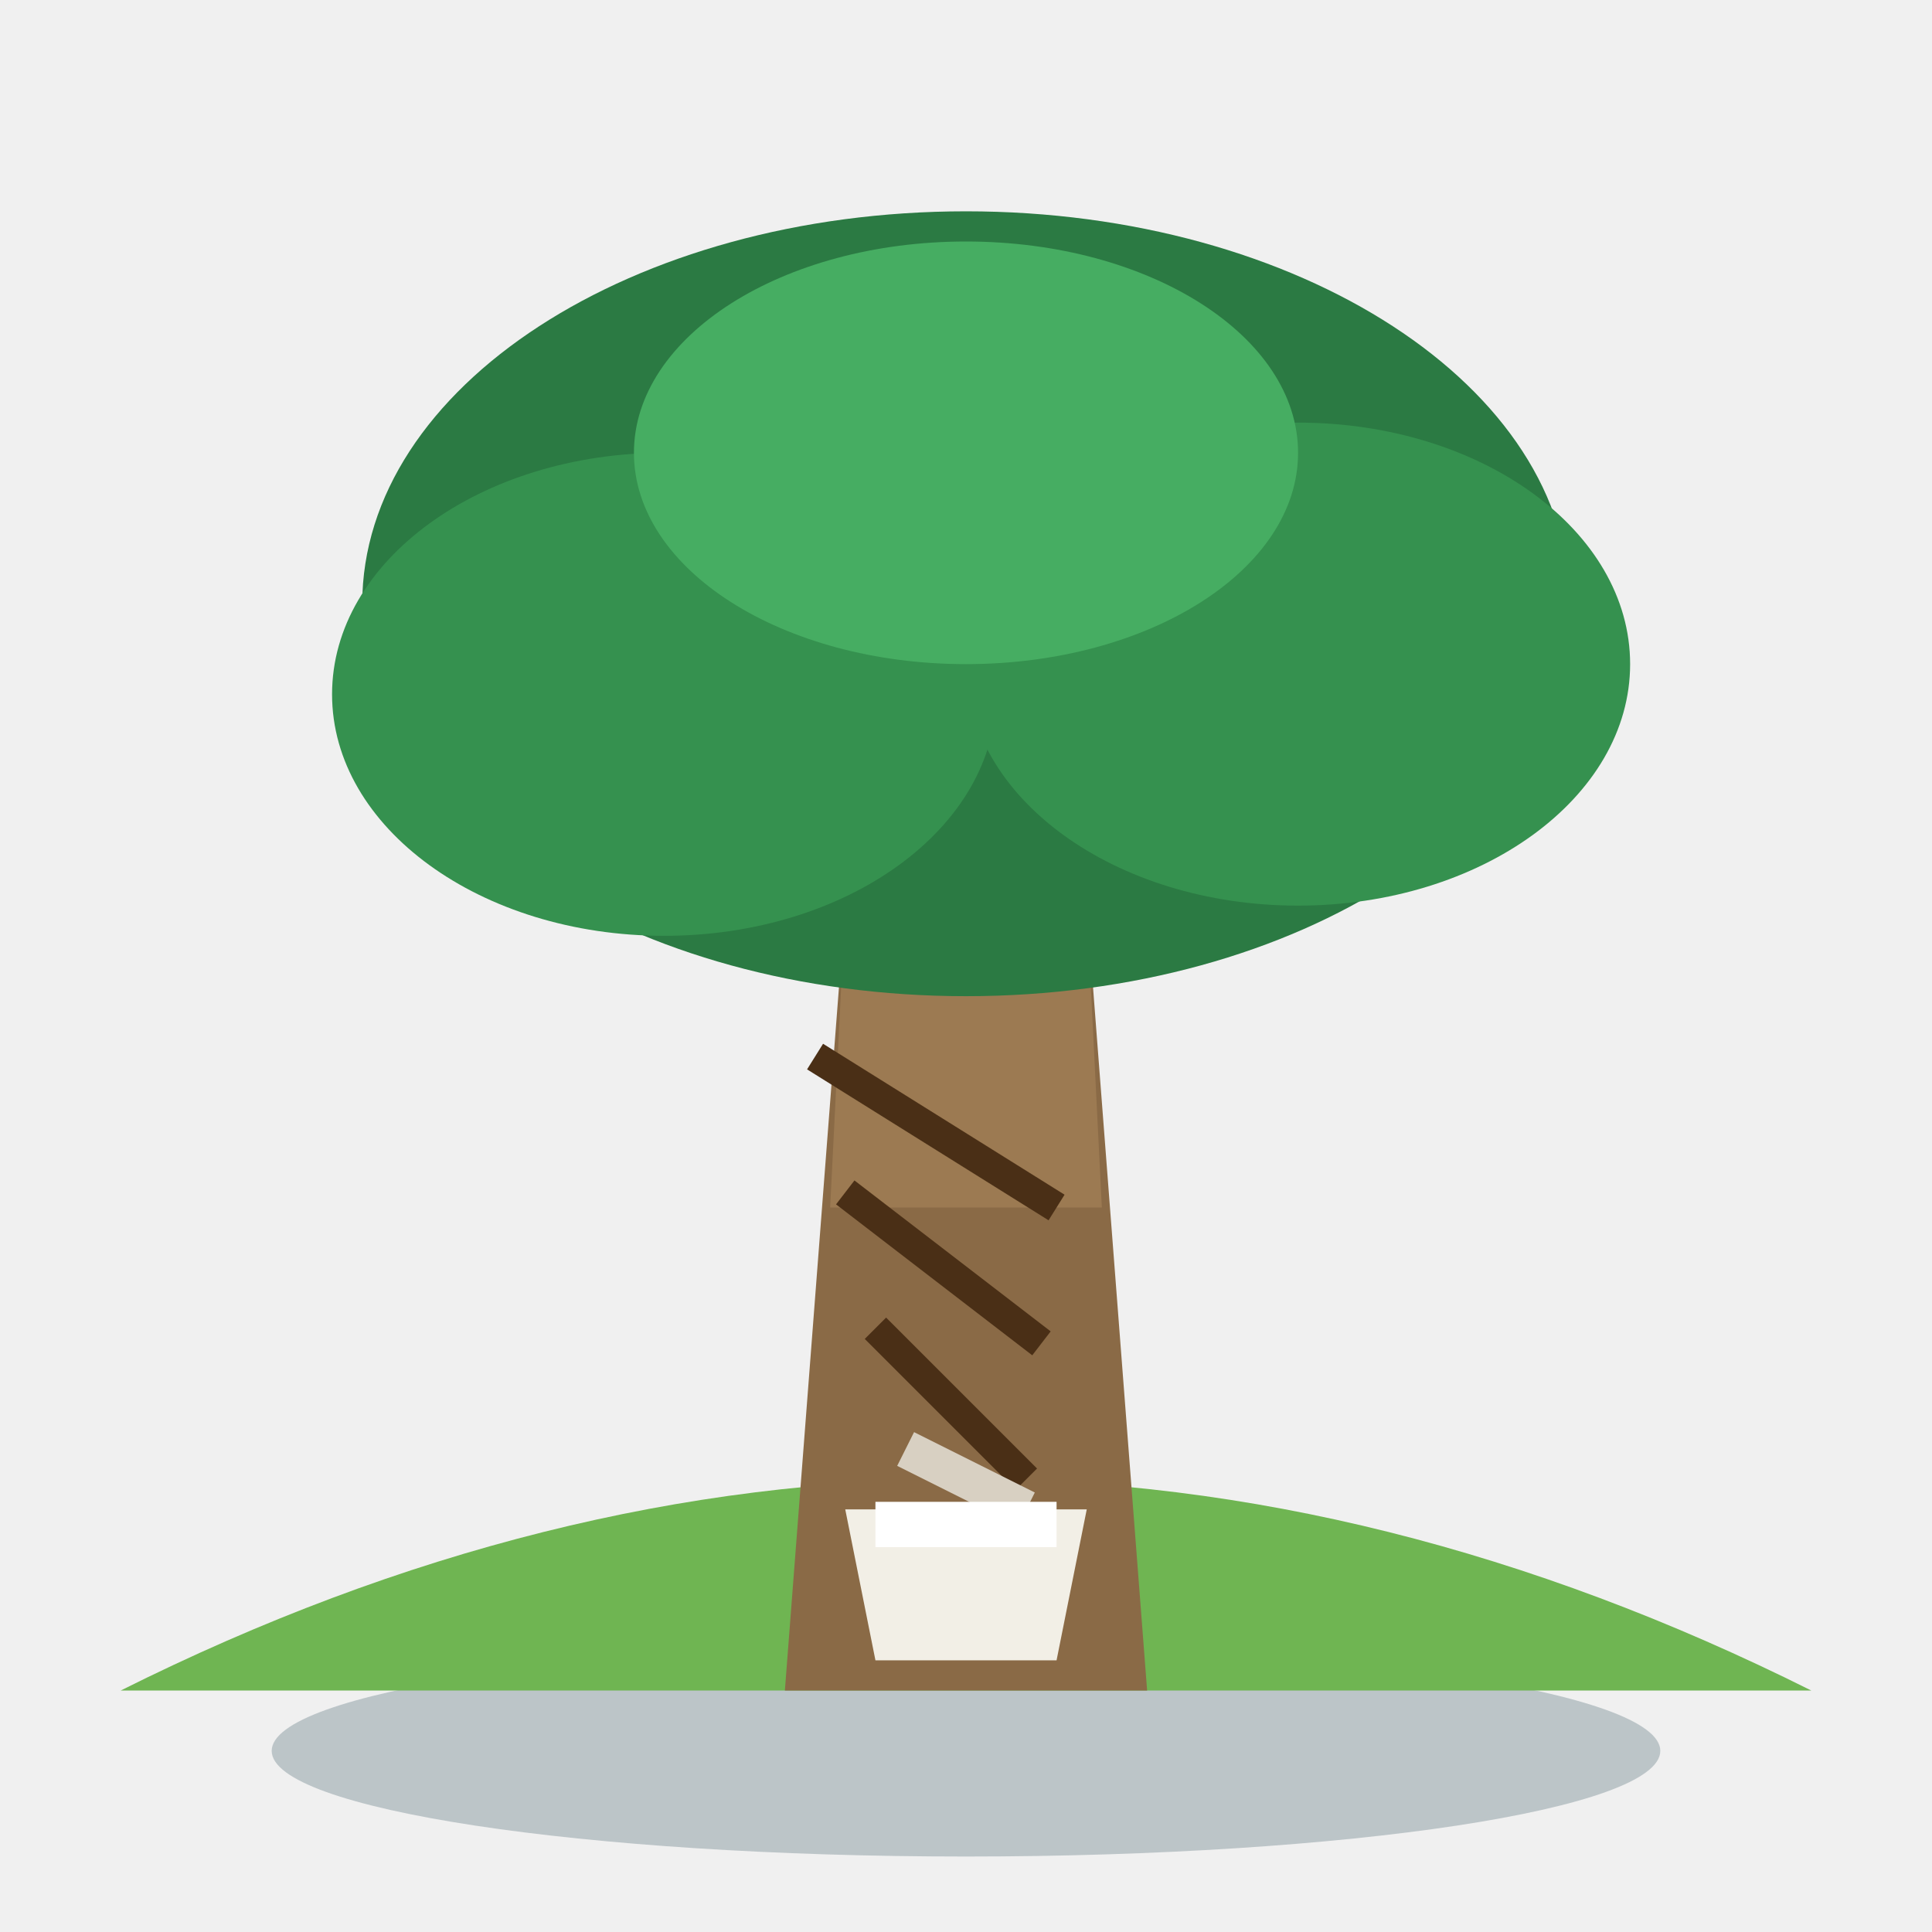
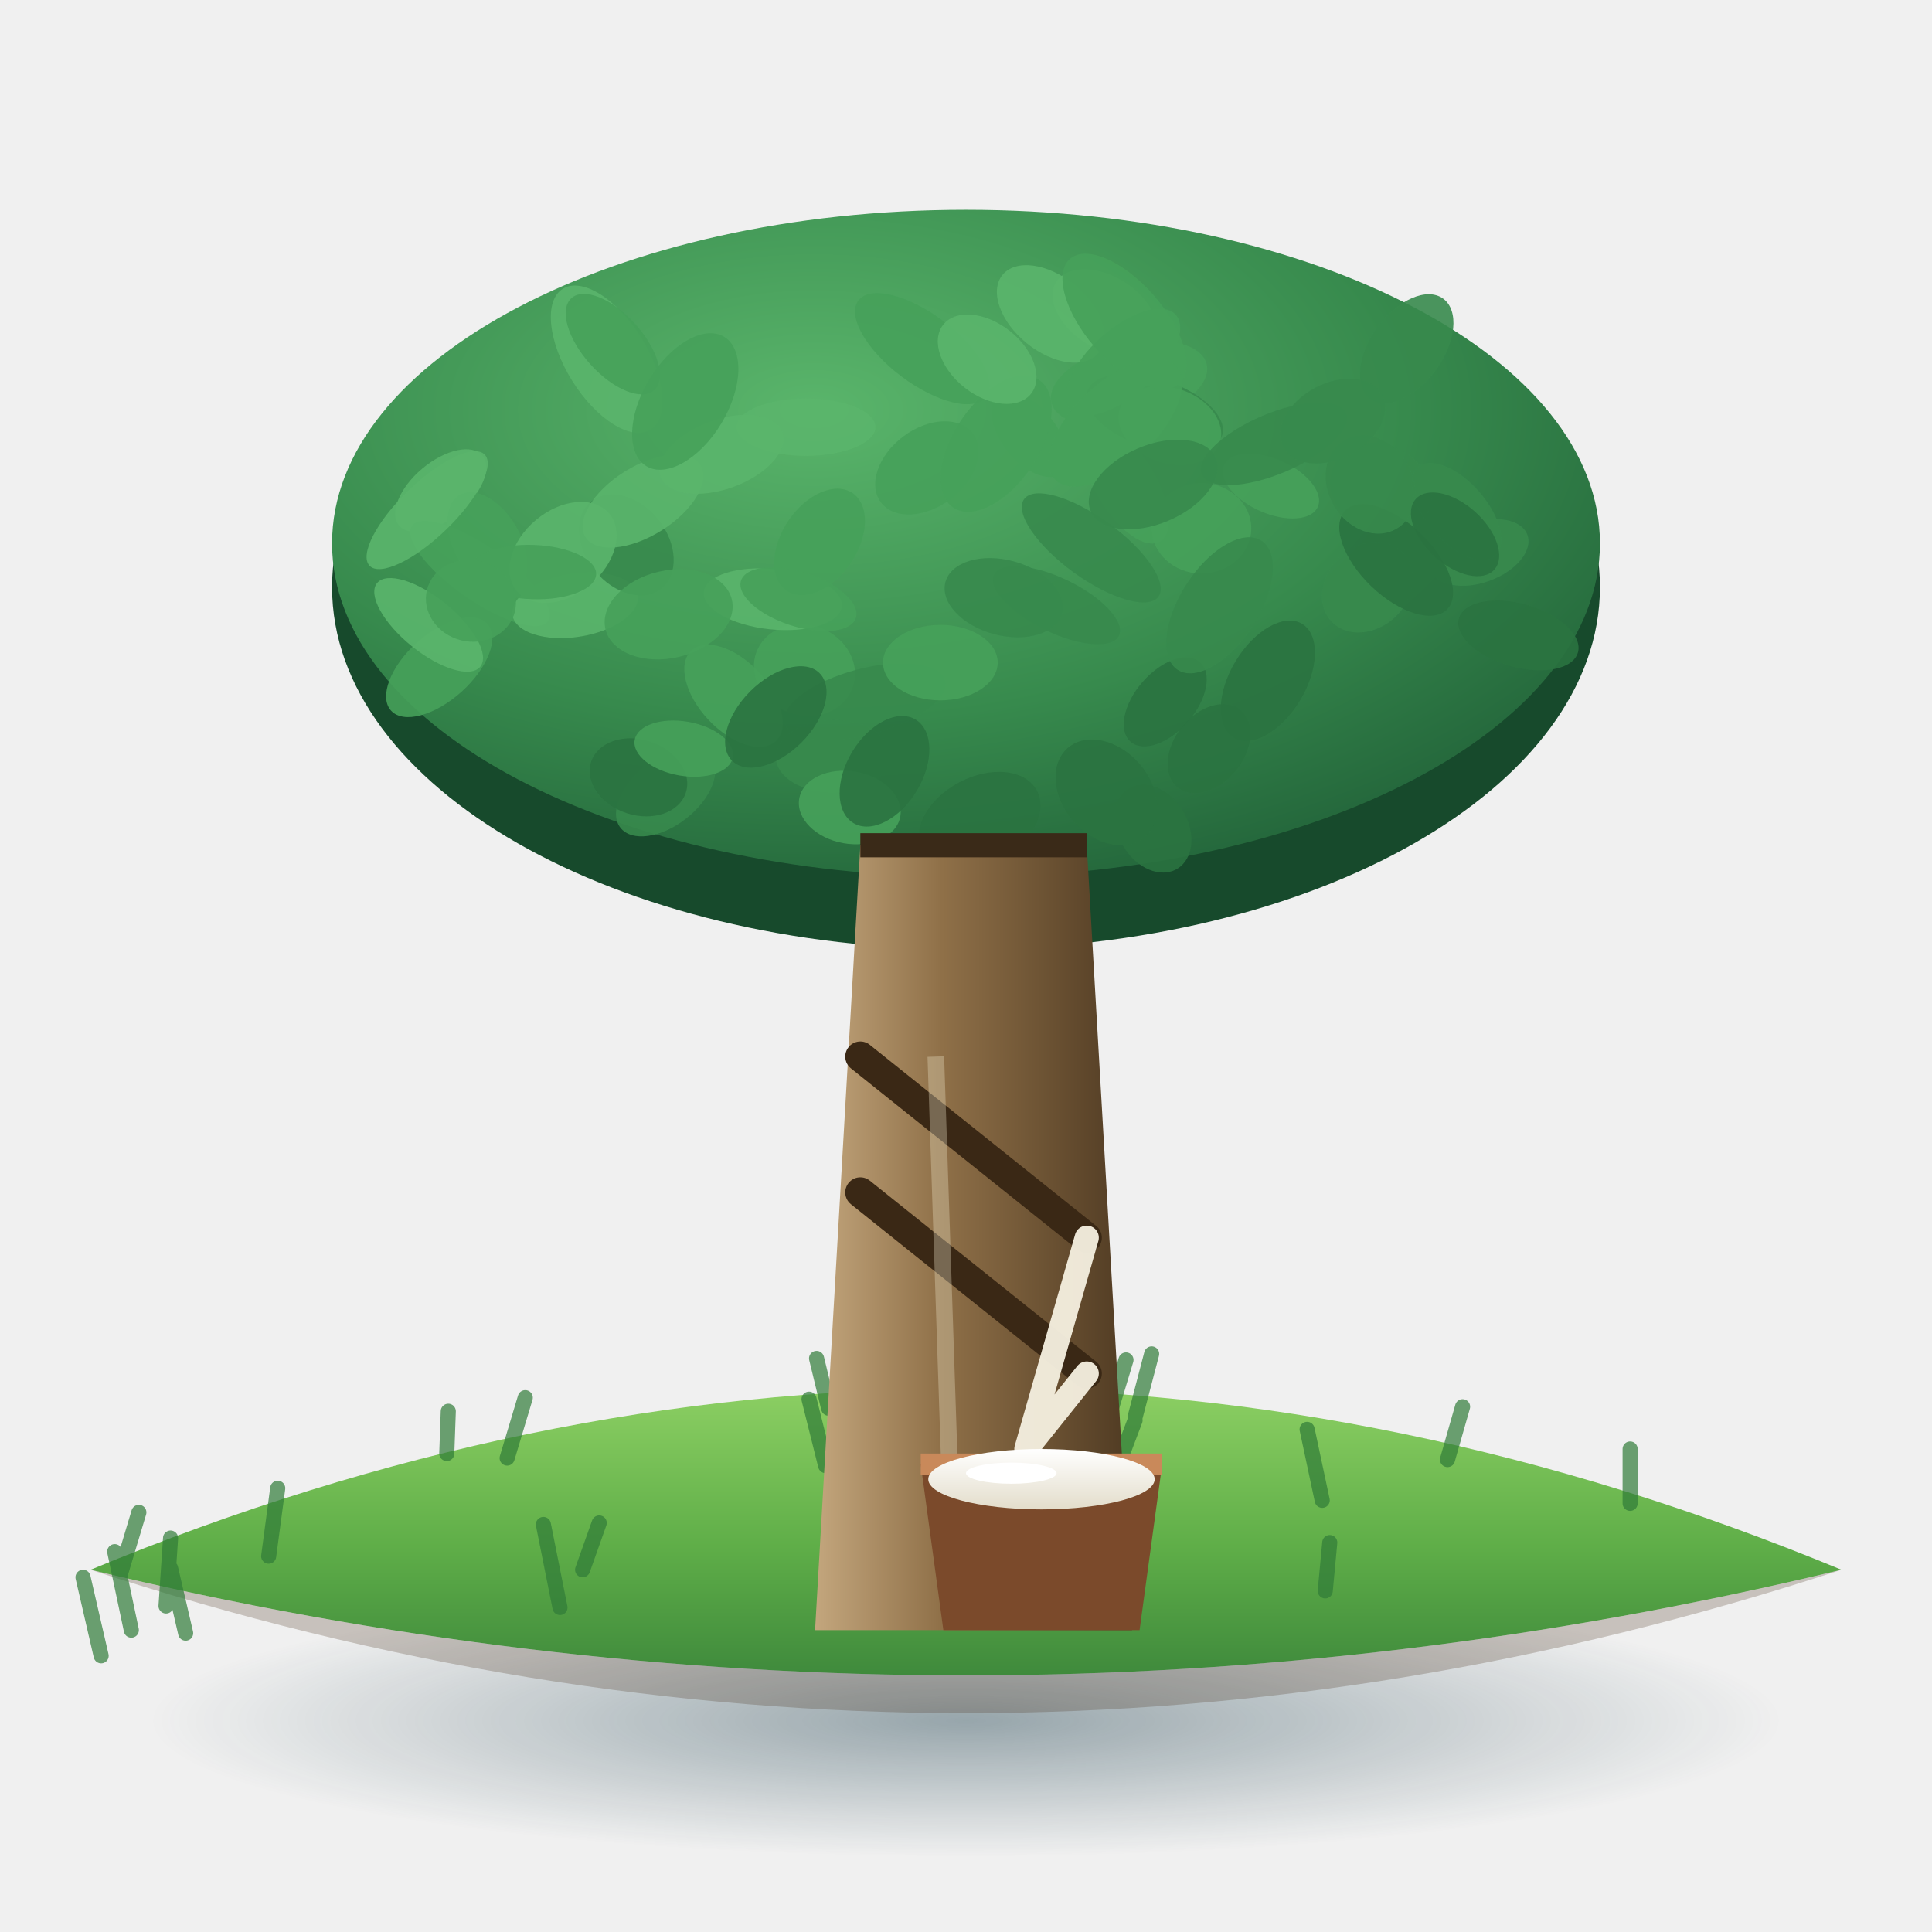
<svg xmlns="http://www.w3.org/2000/svg" viewBox="0 0 128 128" width="128" height="128">
-   <ellipse cx="64" cy="116" rx="46" ry="7" fill="#062c3b" opacity=".22" />
-   <path d="M8 112Q64 84 120 112Z" fill="#6fb552" />
-   <path d="M52 112L56 60H72L76 112Z" fill="#8a6a46" />
-   <path d="M56 60H72L73 80 55 80Z" fill="#9c7a52" />
-   <path d="M54 70L70 80" stroke="#4a2f16" stroke-width="2" />
-   <path d="M56 79L69 89" stroke="#4a2f16" stroke-width="2" />
-   <path d="M58 88L68 98" stroke="#4a2f16" stroke-width="2" />
-   <path d="M60 96L68 100" stroke="#d8d0c2" stroke-width="2.5" />
-   <path d="M56 100h16l-2 10H58Z" fill="#f2efe6" />
-   <path d="M58 101h12" stroke="#fff" stroke-width="3" />
-   <ellipse cx="64" cy="40" rx="40" ry="26" fill="#2b7a43" />
-   <ellipse cx="44" cy="46" rx="22" ry="16" fill="#35914f" />
-   <ellipse cx="86" cy="44" rx="22" ry="16" fill="#35914f" />
-   <ellipse cx="64" cy="30" rx="22" ry="14" fill="#46ad62" />
+   <defs>
+     <radialGradient id="sh" cx="0.5" cy="0.5" r="0.5">
+       <stop offset="0" stop-color="#062c3b" stop-opacity="0.38" />
+       <stop offset="1" stop-color="#062c3b" stop-opacity="0" />
+     </radialGradient>
+     <linearGradient id="gr" x1="0" y1="0" x2="0" y2="1">
+       <stop offset="0" stop-color="#8ccf63" />
+       <stop offset="0.55" stop-color="#5fae48" />
+       <stop offset="1" stop-color="#3f8a3c" />
+     </linearGradient>
+     <linearGradient id="gr2" x1="0" y1="0" x2="0" y2="1">
+       <stop offset="0" stop-color="#7cc65a" />
+       <stop offset="1" stop-color="#4a9a3f" />
+     </linearGradient>
+     <linearGradient id="wood" x1="0" y1="0" x2="1" y2="0">
+       <stop offset="0" stop-color="#a9794a" />
+       <stop offset="0.5" stop-color="#7d5230" />
+       <stop offset="1" stop-color="#4f3119" />
+     </linearGradient>
+     <linearGradient id="trunk" x1="0" y1="0" x2="1" y2="0">
+       <stop offset="0" stop-color="#a88457" />
+       <stop offset="0.45" stop-color="#7a5a38" />
+       <stop offset="1" stop-color="#4a3320" />
+     </linearGradient>
+     <radialGradient id="cp2" cx="0.38" cy="0.3" r="0.85">
+       <stop offset="0" stop-color="#5ab56b" />
+       <stop offset="0.55" stop-color="#378a4d" />
+       <stop offset="1" stop-color="#1d5a35" />
+     </radialGradient>
+     <linearGradient id="lat" x1="0" y1="0" x2="0" y2="1">
+       <stop offset="0" stop-color="#ffffff" />
+       <stop offset="1" stop-color="#e3ddcb" />
+     </linearGradient>
+     <linearGradient id="tr" x1="0" y1="0" x2="1" y2="0">
+       <stop offset="0" stop-color="#c3a67d" />
+       <stop offset="0.4" stop-color="#8f7048" />
+       <stop offset="1" stop-color="#4f3a22" />
+     </linearGradient>
+   </defs>
+   <ellipse cx="64" cy="114" rx="54" ry="9" fill="url(#sh)" />
+   <path d="M6 104Q64 80 122 104Q64 118 6 104Z" fill="url(#gr)" />
+   <path d="M6 104Q64 118 122 104Q64 123 6 104Z" fill="#4a3320" opacity=".25" />
+   <path d="M59.7 96.5l1.0 -2.9M6.7 109.7l-1.2 -5.2M70.3 99.5l-0.3 -2.6M87.6 99.4l-1.0 -4.7M33.6 96.6l1.2 -4.0M74.5 101.7l0.7 -3.7M17.8 103.1l0.6 -4.5M54.9 93.3l-0.8 -3.3M38.6 104.0l1.1 -3.1M108.0 99.6l-0.0 -3.6M8.7 108.0l-1.1 -5.2M75.2 93.9l1.1 -4.2M29.6 96.3l0.1 -2.8M8.0 104.2l1.2 -4.0M54.7 97.1l-1.1 -4.4M73.3 94.4l1.3 -4.3M12.3 108.2l-1.0 -4.3M37.1 106.5l-1.1 -5.5M87.8 105.4l0.3 -3.2M11.0 106.4l0.3 -4.5M95.9 96.7l1.0 -3.5M73.8 97.8l1.4 -3.7M72.6 92.5l-0.5 -4.9M56.3 94.8l-0.5 -3.8" stroke="#2f7a38" stroke-width="1" stroke-linecap="round" fill="none" opacity=".7" />
+   <ellipse cx="64" cy="38.9" rx="42" ry="24" fill="#174a2c" />
+   <ellipse cx="64" cy="36" rx="42" ry="22.1" fill="url(#cp2)" />
+   <ellipse cx="40.2" cy="23.8" rx="5.5" ry="2.7" transform="rotate(58 40.2 23.8)" fill="#5ab56b" opacity=".9" />
+   <ellipse cx="29.2" cy="32.5" rx="3.6" ry="1.9" transform="rotate(-40 29.2 32.5)" fill="#5ab56b" opacity=".9" />
+   <ellipse cx="84.0" cy="45.1" rx="4.4" ry="2.5" transform="rotate(-59 84.0 45.1)" fill="#2a7340" opacity=".9" />
+   <ellipse cx="61.1" cy="23.1" rx="5.3" ry="2.3" transform="rotate(37 61.1 23.1)" fill="#46a15a" opacity=".9" />
+   <ellipse cx="68.2" cy="28.8" rx="3.3" ry="1.8" transform="rotate(51 68.2 28.8)" fill="#46a15a" opacity=".9" />
+   <ellipse cx="98.0" cy="36.6" rx="3.4" ry="2.0" transform="rotate(-20 98.0 36.6)" fill="#378a4d" opacity=".9" />
+   <ellipse cx="91.5" cy="32.4" rx="3.5" ry="2.9" transform="rotate(28 91.5 32.4)" fill="#378a4d" opacity=".9" />
+   <ellipse cx="76.4" cy="54.9" rx="3.1" ry="2.3" transform="rotate(59 76.4 54.9)" fill="#2a7340" opacity=".9" />
+   <ellipse cx="70.0" cy="40.1" rx="4.6" ry="1.8" transform="rotate(26 70.0 40.1)" fill="#378a4d" opacity=".9" />
+   <ellipse cx="61.4" cy="31.0" rx="3.8" ry="2.6" transform="rotate(-37 61.4 31.0)" fill="#46a15a" opacity=".9" />
+   <ellipse cx="31.8" cy="38.0" rx="5.5" ry="1.8" transform="rotate(35 31.8 38.0)" fill="#46a15a" opacity=".9" />
+   <ellipse cx="48.6" cy="46.1" rx="4.1" ry="2.3" transform="rotate(47 48.6 46.1)" fill="#46a15a" opacity=".9" />
+   <ellipse cx="72.3" cy="36.3" rx="5.5" ry="2.0" transform="rotate(36 72.3 36.3)" fill="#378a4d" opacity=".9" />
+   <ellipse cx="64.9" cy="54.4" rx="4.3" ry="2.9" transform="rotate(-28 64.9 54.4)" fill="#2a7340" opacity=".9" />
+   <ellipse cx="66.0" cy="29.4" rx="5.1" ry="2.8" transform="rotate(-56 66.0 29.4)" fill="#46a15a" opacity=".9" />
+   <ellipse cx="29.1" cy="44.2" rx="4.3" ry="2.2" transform="rotate(-42 29.1 44.2)" fill="#46a15a" opacity=".9" />
+   <ellipse cx="44.1" cy="52.5" rx="3.8" ry="2.2" transform="rotate(-38 44.1 52.5)" fill="#378a4d" opacity=".9" />
+   <ellipse cx="73.2" cy="20.7" rx="3.8" ry="2.4" transform="rotate(32 73.2 20.7)" fill="#5ab56b" opacity=".9" />
+   <ellipse cx="100.6" cy="42.1" rx="4.1" ry="2.1" transform="rotate(16 100.6 42.1)" fill="#2a7340" opacity=".9" />
+   <ellipse cx="53.3" cy="44.4" rx="3.4" ry="3.0" transform="rotate(21 53.3 44.4)" fill="#46a15a" opacity=".9" />
+   <ellipse cx="90.6" cy="38.9" rx="3.3" ry="2.7" transform="rotate(-44 90.6 38.9)" fill="#378a4d" opacity=".9" />
+   <ellipse cx="40.6" cy="22.8" rx="4.1" ry="2.0" transform="rotate(48 40.6 22.8)" fill="#46a15a" opacity=".9" />
+   <ellipse cx="51.2" cy="39.7" rx="4.6" ry="2.0" transform="rotate(6 51.2 39.7)" fill="#5ab56b" opacity=".9" />
+   <ellipse cx="38.1" cy="40.1" rx="4.2" ry="2.1" transform="rotate(-9 38.1 40.1)" fill="#5ab56b" opacity=".9" />
+   <ellipse cx="74.6" cy="32.1" rx="4.4" ry="2.0" transform="rotate(59 74.6 32.1)" fill="#46a15a" opacity=".9" />
+   <ellipse cx="41.5" cy="36.1" rx="3.7" ry="2.7" transform="rotate(51 41.5 36.1)" fill="#378a4d" opacity=".9" />
+   <ellipse cx="54.3" cy="35.9" rx="3.9" ry="2.5" transform="rotate(-56 54.3 35.9)" fill="#46a15a" opacity=".9" />
+   <ellipse cx="65.4" cy="23.8" rx="3.7" ry="2.4" transform="rotate(38 65.4 23.8)" fill="#5ab56b" opacity=".9" />
+   <ellipse cx="96.5" cy="33.9" rx="3.9" ry="2.0" transform="rotate(49 96.5 33.9)" fill="#378a4d" opacity=".9" />
+   <ellipse cx="92.5" cy="37.1" rx="4.7" ry="2.4" transform="rotate(44 92.5 37.1)" fill="#2a7340" opacity=".9" />
+   <ellipse cx="32.3" cy="36.0" rx="3.7" ry="2.2" transform="rotate(60 32.3 36.0)" fill="#46a15a" opacity=".9" />
+   <ellipse cx="74.8" cy="25.4" rx="5.3" ry="2.6" transform="rotate(-14 74.8 25.4)" fill="#46a15a" opacity=".9" />
+   <ellipse cx="90.8" cy="32.1" rx="3.4" ry="2.8" transform="rotate(59 90.8 32.1)" fill="#378a4d" opacity=".9" />
+   <ellipse cx="76.5" cy="27.4" rx="4.7" ry="2.3" transform="rotate(18 76.5 27.4)" fill="#378a4d" opacity=".9" />
+   <ellipse cx="69.6" cy="20.8" rx="4.1" ry="2.5" transform="rotate(39 69.6 20.8)" fill="#5ab56b" opacity=".9" />
+   <ellipse cx="77.5" cy="28.2" rx="3.5" ry="2.5" transform="rotate(19 77.5 28.2)" fill="#46a15a" opacity=".9" />
+   <ellipse cx="53.4" cy="28.3" rx="4.6" ry="1.9" transform="rotate(0 53.4 28.3)" fill="#5ab56b" opacity=".9" />
+   <ellipse cx="79.6" cy="35.0" rx="3.3" ry="3.0" transform="rotate(1 79.6 35.0)" fill="#46a15a" opacity=".9" />
+   <ellipse cx="66.5" cy="39.6" rx="4.0" ry="2.5" transform="rotate(15 66.5 39.6)" fill="#378a4d" opacity=".9" />
+   <ellipse cx="73.3" cy="52.5" rx="3.9" ry="2.9" transform="rotate(49 73.3 52.5)" fill="#2a7340" opacity=".9" />
+   <ellipse cx="52.9" cy="39.7" rx="4.0" ry="1.8" transform="rotate(18 52.9 39.7)" fill="#46a15a" opacity=".9" />
+   <ellipse cx="57.3" cy="46.5" rx="5.5" ry="2.2" transform="rotate(-15 57.3 46.5)" fill="#378a4d" opacity=".9" />
+   <ellipse cx="74.4" cy="24.0" rx="4.7" ry="2.2" transform="rotate(-42 74.4 24.0)" fill="#46a15a" opacity=".9" />
+   <ellipse cx="77.2" cy="46.5" rx="3.5" ry="2.0" transform="rotate(-49 77.2 46.5)" fill="#2a7340" opacity=".9" />
+   <ellipse cx="42.3" cy="51.5" rx="3.3" ry="2.5" transform="rotate(18 42.3 51.5)" fill="#2a7340" opacity=".9" />
+   <ellipse cx="42.6" cy="33.2" rx="4.5" ry="2.3" transform="rotate(-32 42.6 33.2)" fill="#5ab56b" opacity=".9" />
+   <ellipse cx="37.3" cy="36.6" rx="4.0" ry="2.8" transform="rotate(-40 37.3 36.6)" fill="#5ab56b" opacity=".9" />
+   <ellipse cx="47.8" cy="30.1" rx="4.3" ry="2.3" transform="rotate(-20 47.8 30.1)" fill="#5ab56b" opacity=".9" />
+   <ellipse cx="84.2" cy="32.2" rx="3.4" ry="1.8" transform="rotate(24 84.2 32.2)" fill="#46a15a" opacity=".9" />
+   <ellipse cx="45.4" cy="26.6" rx="5.0" ry="2.8" transform="rotate(-59 45.4 26.6)" fill="#46a15a" opacity=".9" />
+   <ellipse cx="35.3" cy="37.9" rx="4.2" ry="1.8" transform="rotate(2 35.3 37.9)" fill="#46a15a" opacity=".9" />
+   <ellipse cx="62.3" cy="43.9" rx="3.8" ry="2.5" transform="rotate(0 62.3 43.9)" fill="#46a15a" opacity=".9" />
+   <ellipse cx="28.3" cy="33.8" rx="5.3" ry="1.8" transform="rotate(-44 28.3 33.8)" fill="#5ab56b" opacity=".9" />
+   <ellipse cx="55.2" cy="50.1" rx="3.8" ry="2.4" transform="rotate(-1 55.2 50.1)" fill="#378a4d" opacity=".9" />
+   <ellipse cx="45.3" cy="49.6" rx="3.3" ry="1.8" transform="rotate(10 45.3 49.6)" fill="#46a15a" opacity=".9" />
+   <ellipse cx="28.4" cy="41.4" rx="4.4" ry="1.8" transform="rotate(39 28.4 41.4)" fill="#5ab56b" opacity=".9" />
+   <ellipse cx="74.5" cy="21.3" rx="5.5" ry="2.6" transform="rotate(49 74.5 21.3)" fill="#46a15a" opacity=".9" />
+   <ellipse cx="84.4" cy="29.4" rx="5.2" ry="2.0" transform="rotate(-23 84.4 29.4)" fill="#378a4d" opacity=".9" />
+   <ellipse cx="31.2" cy="39.8" rx="3.0" ry="2.7" transform="rotate(14 31.2 39.8)" fill="#46a15a" opacity=".9" />
+   <ellipse cx="56.3" cy="53.5" rx="3.4" ry="2.4" transform="rotate(10 56.3 53.5)" fill="#46a15a" opacity=".9" />
+   <ellipse cx="93.2" cy="23.1" rx="4.1" ry="2.4" transform="rotate(-54 93.2 23.1)" fill="#378a4d" opacity=".9" />
+   <ellipse cx="80.8" cy="40.1" rx="5.1" ry="2.6" transform="rotate(-57 80.8 40.1)" fill="#378a4d" opacity=".9" />
+   <ellipse cx="51.4" cy="47.5" rx="4.1" ry="2.4" transform="rotate(-45 51.4 47.5)" fill="#2a7340" opacity=".9" />
+   <ellipse cx="73.9" cy="28.0" rx="5.5" ry="2.7" transform="rotate(-43 73.9 28.0)" fill="#46a15a" opacity=".9" />
+   <ellipse cx="96.4" cy="35.4" rx="3.5" ry="2.0" transform="rotate(42 96.4 35.4)" fill="#2a7340" opacity=".9" />
+   <ellipse cx="80.1" cy="49.6" rx="3.3" ry="2.3" transform="rotate(-51 80.1 49.6)" fill="#2a7340" opacity=".9" />
+   <ellipse cx="58.6" cy="51.1" rx="4.0" ry="2.5" transform="rotate(-59 58.6 51.1)" fill="#2a7340" opacity=".9" />
+   <ellipse cx="44.3" cy="40.7" rx="4.3" ry="2.9" transform="rotate(-13 44.3 40.7)" fill="#46a15a" opacity=".9" />
+   <ellipse cx="76.4" cy="32.1" rx="4.5" ry="2.6" transform="rotate(-23 76.4 32.1)" fill="#378a4d" opacity=".9" />
+   <ellipse cx="88.3" cy="27.9" rx="3.7" ry="2.5" transform="rotate(-28 88.3 27.9)" fill="#378a4d" opacity=".9" />
+   <path d="M54 108L57 56H72L75 108Z" fill="url(#tr)" />
+   <path d="M57 56H72" stroke="#3a2a18" stroke-width="1.6" />
+   <path d="M57 70L72 82M57 79L72 91" stroke="#3a2815" stroke-width="2" stroke-linecap="round" fill="none" />
+   <path d="M72 82L68 96M72 91L68 96" stroke="#f4efe0" stroke-width="1.6" stroke-linecap="round" opacity=".95" />
+   <path d="M62 70L63 100" stroke="#e8dfc4" stroke-width="1.1" opacity=".35" />
+   <path d="M61 97H77L75.5 108H62.5Z" fill="#7b4a2b" />
+   <path d="M61 97H77" stroke="#c9895a" stroke-width="1.4" />
+   <ellipse cx="69" cy="98" rx="7.5" ry="2" fill="url(#lat)" />
+   <ellipse cx="67" cy="97.6" rx="3" ry=".7" fill="#fff" />
</svg>
